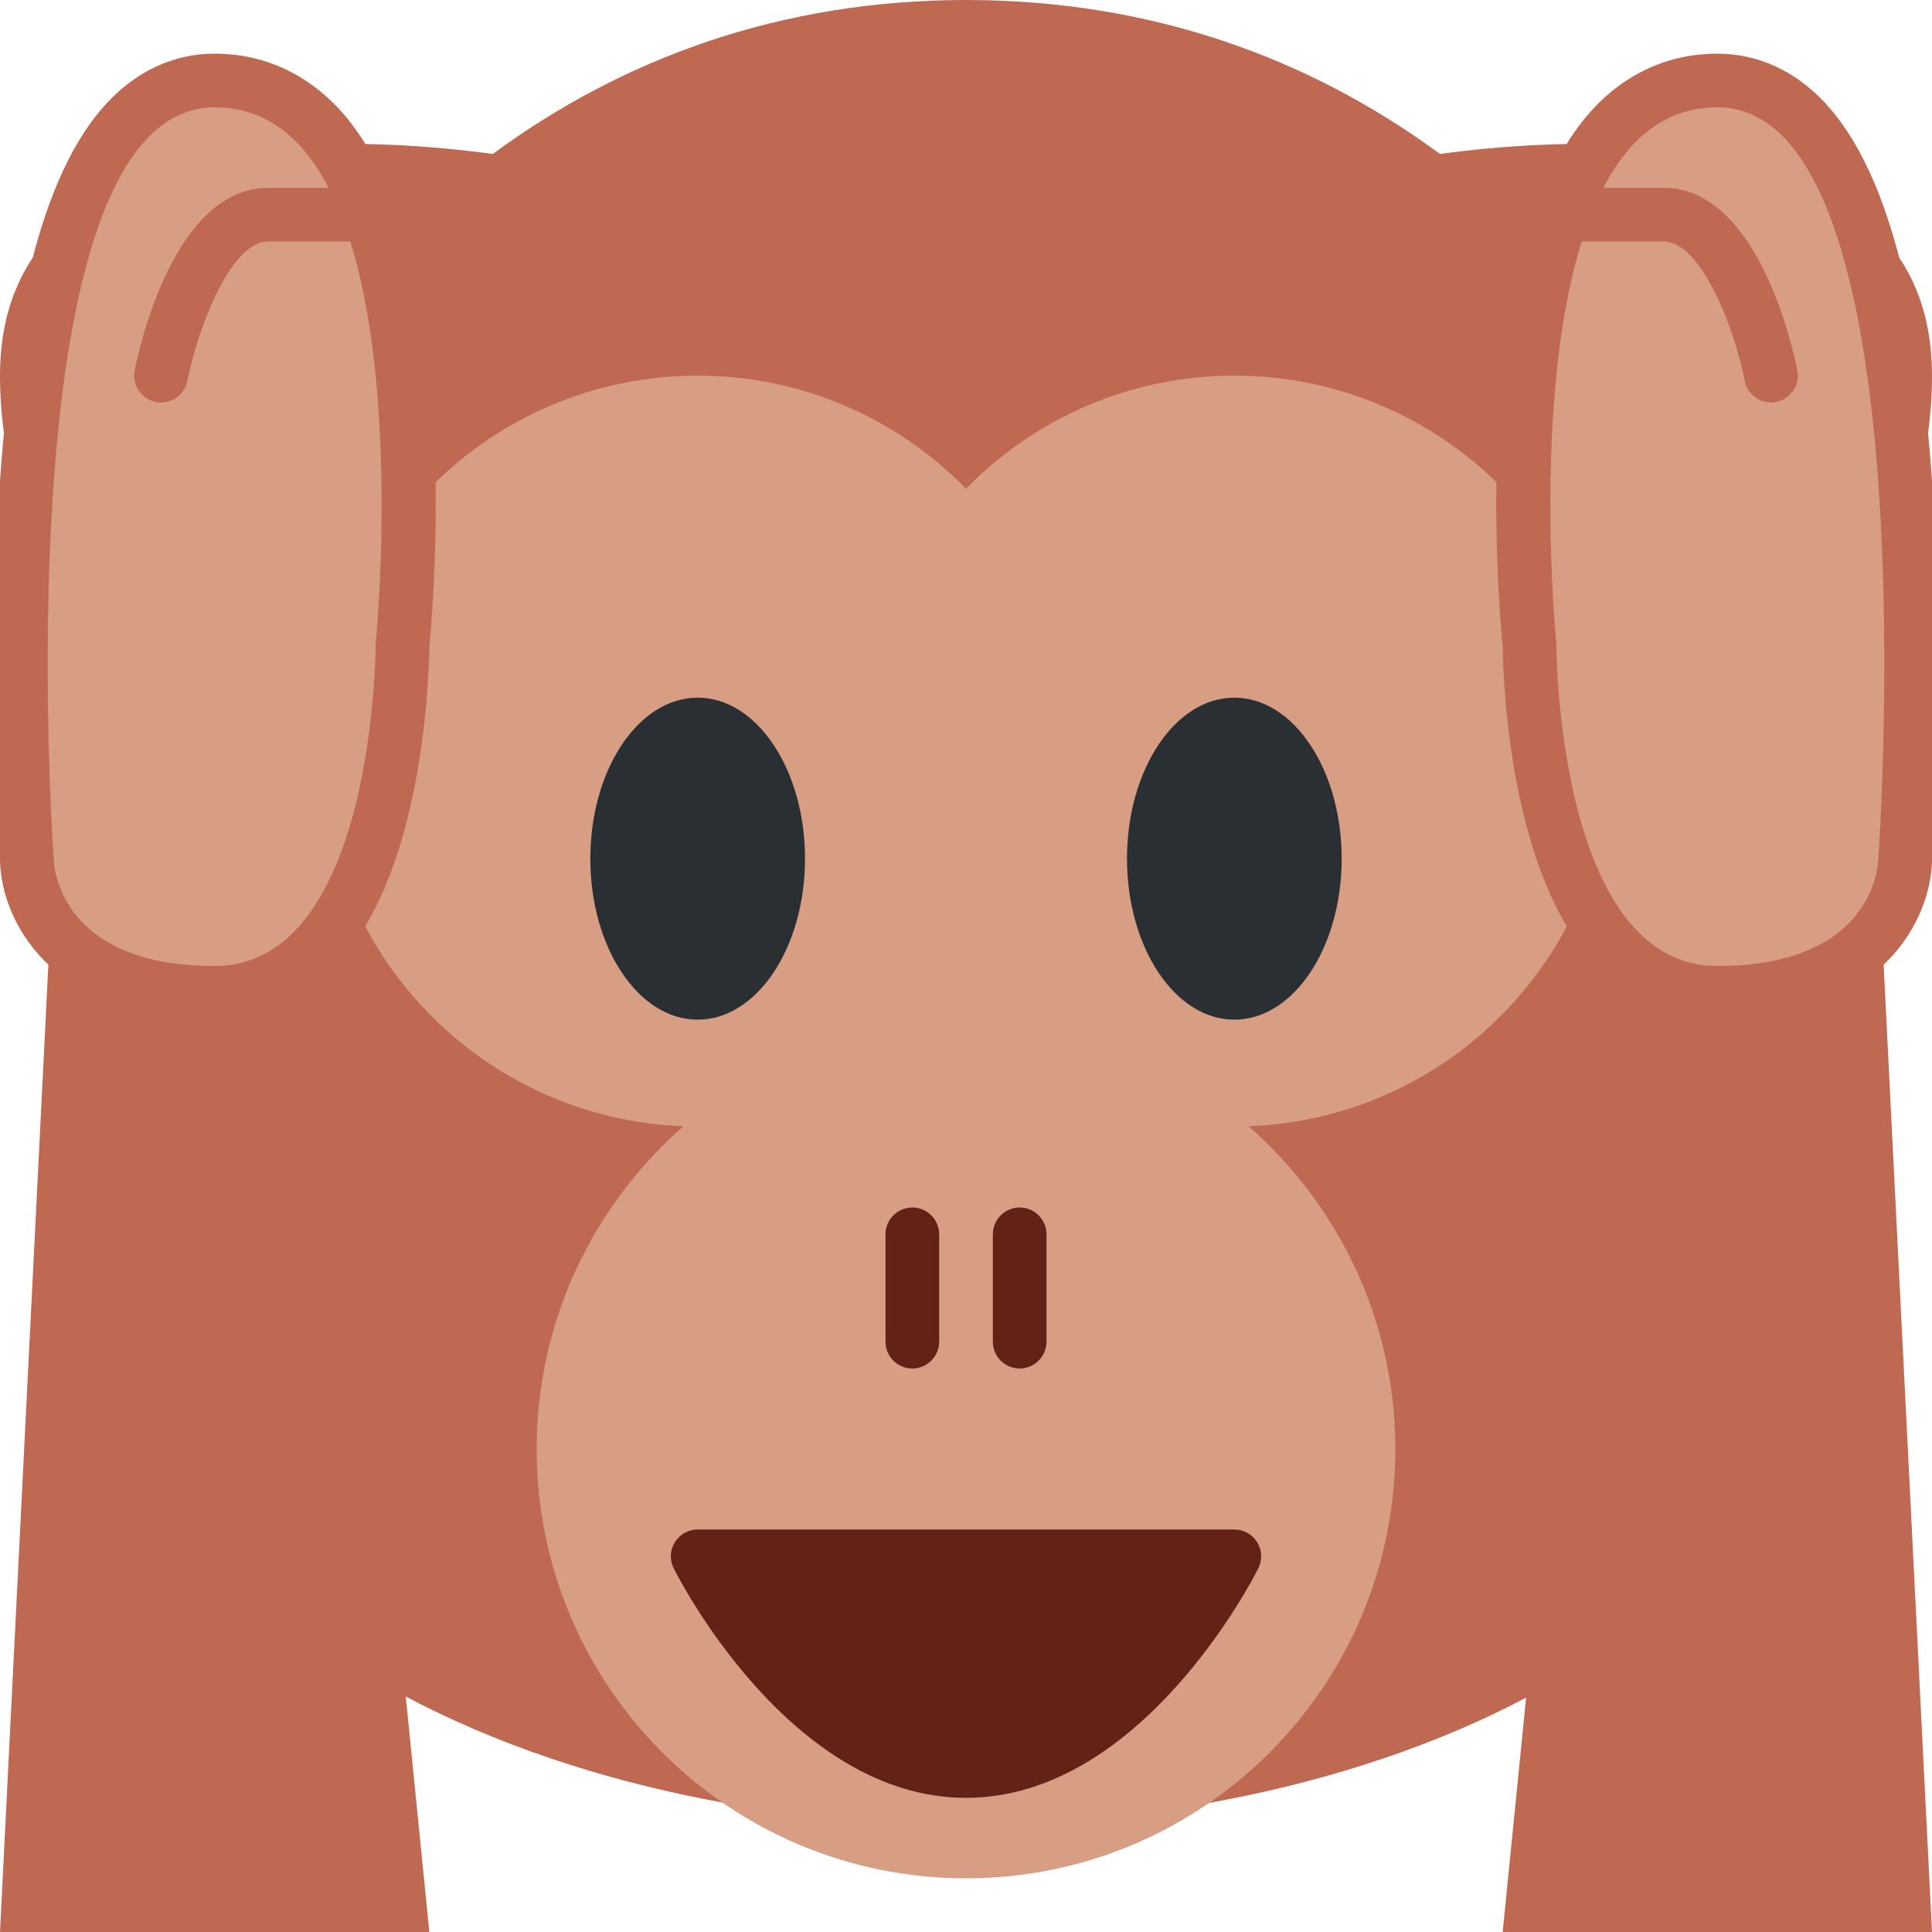
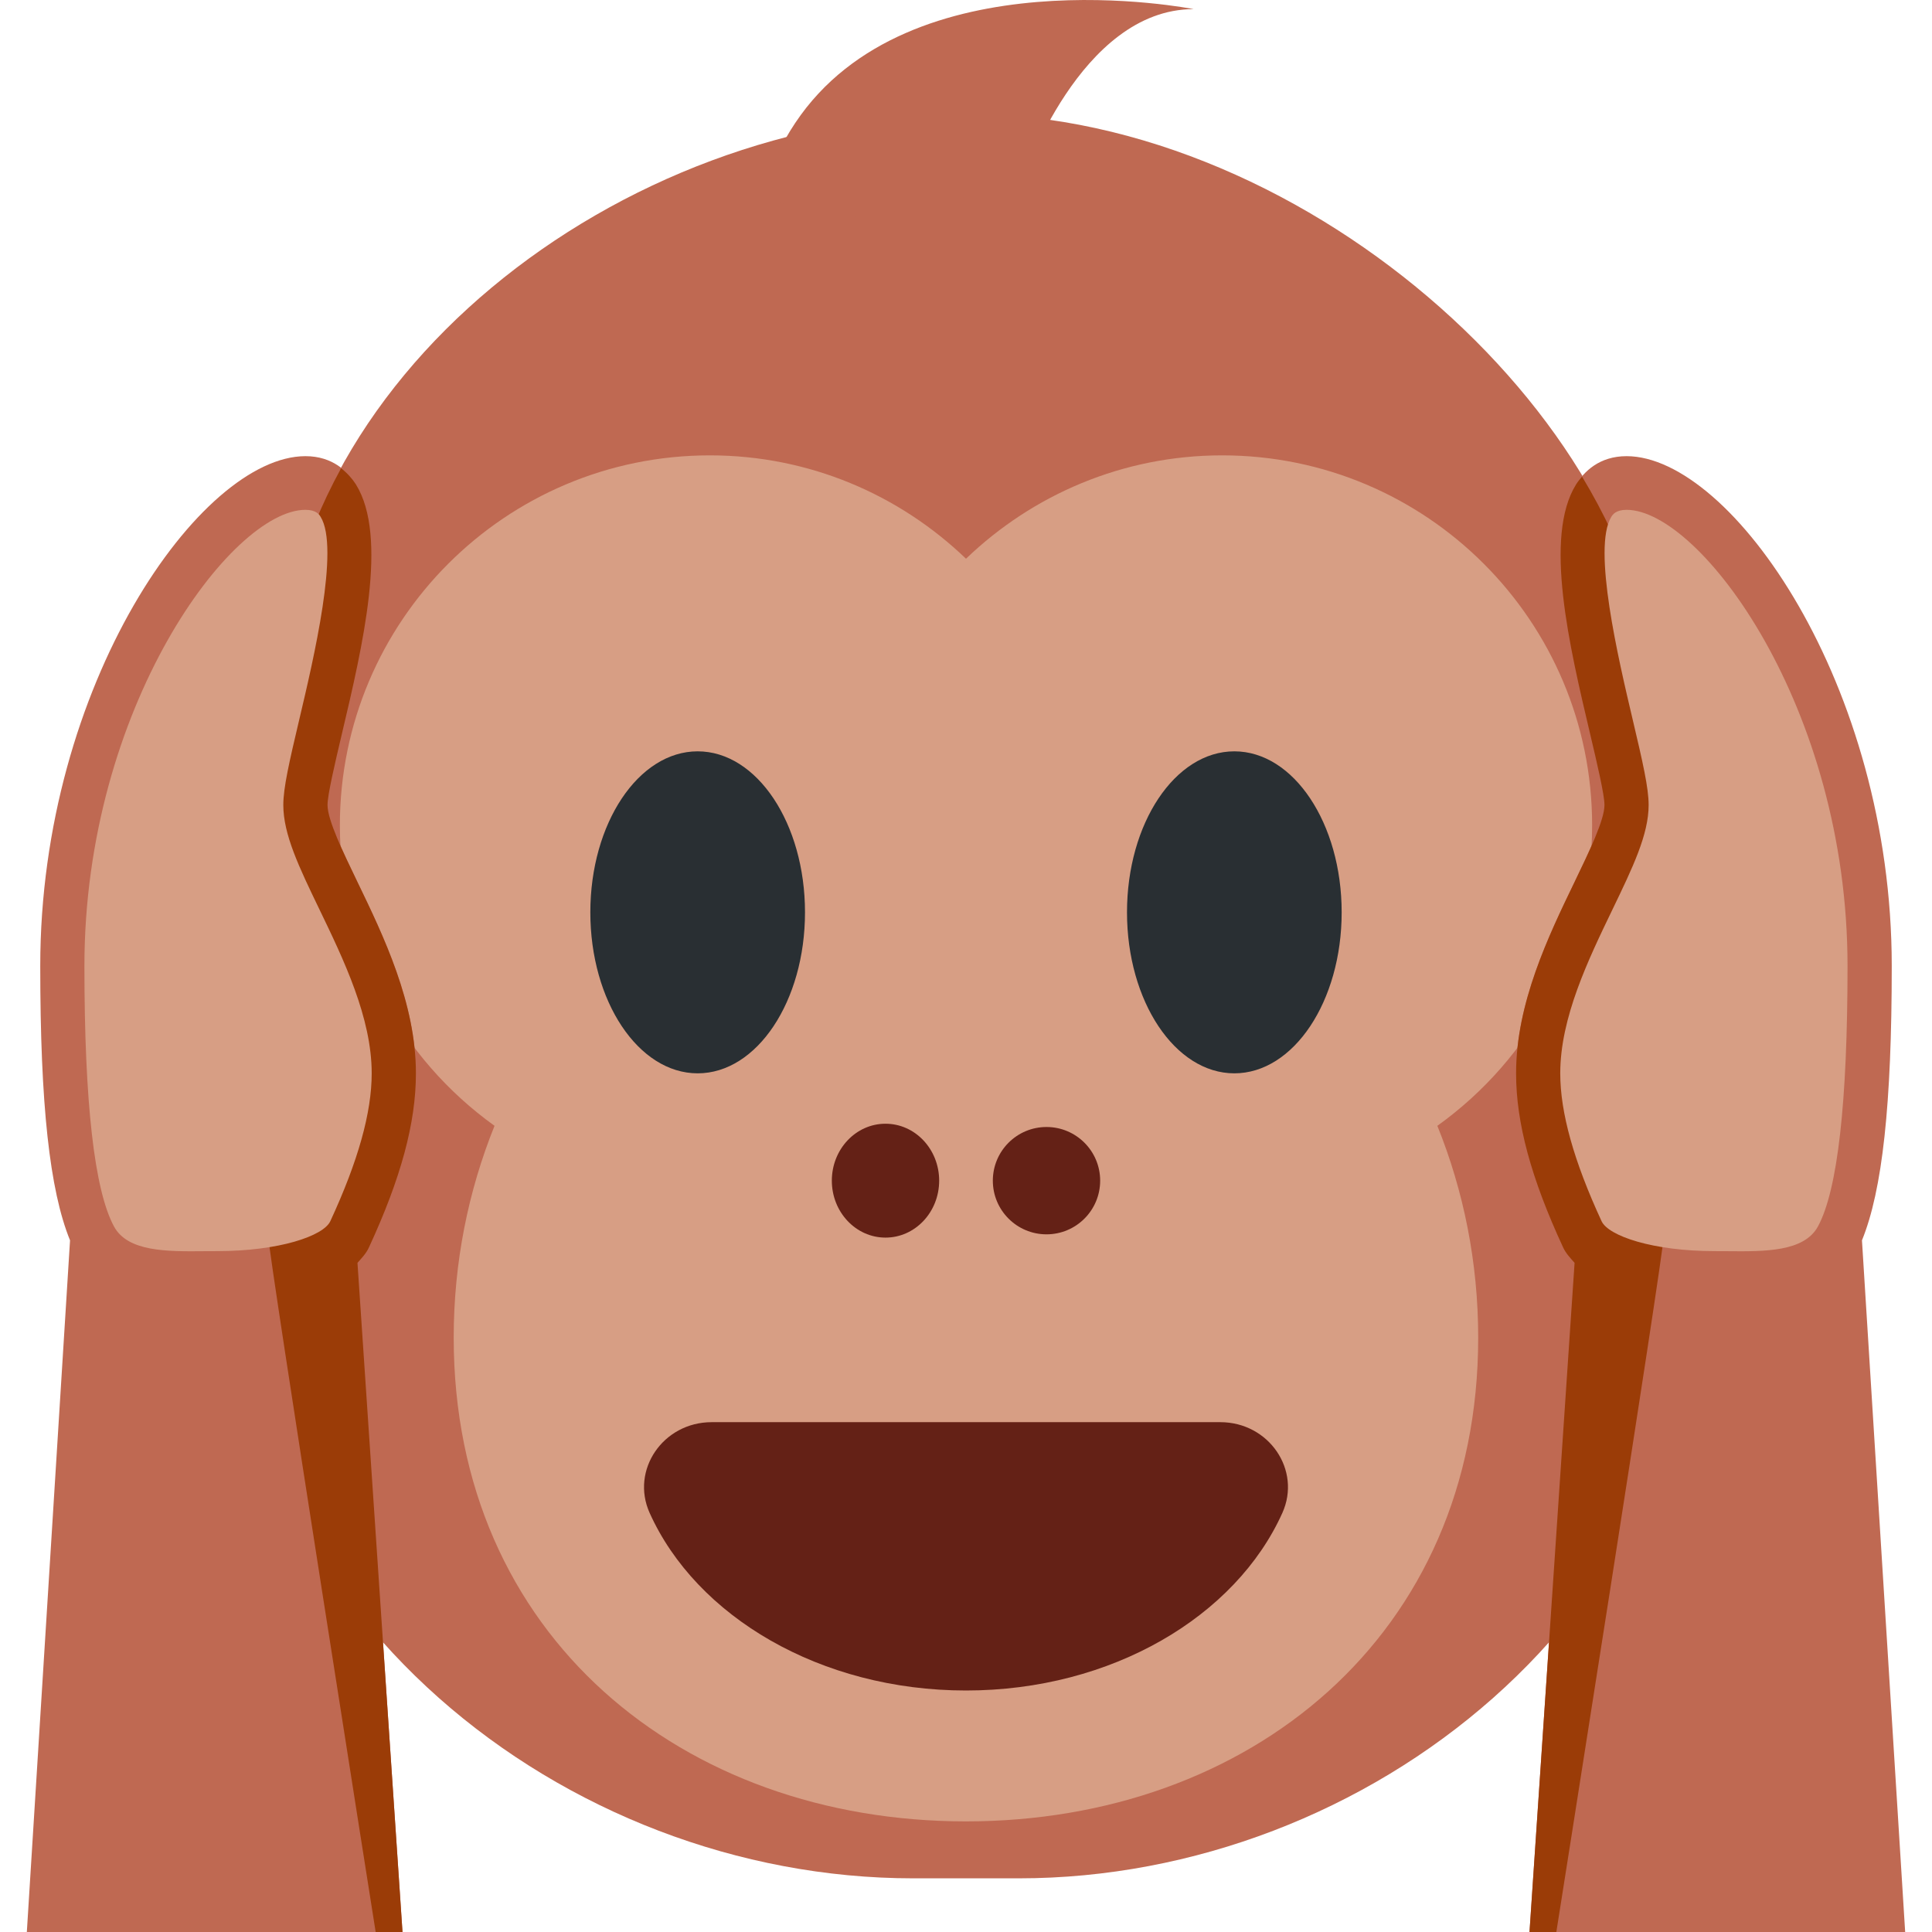
<svg xmlns="http://www.w3.org/2000/svg" viewBox="0 0 36 36">
-   <path fill="#BF6952" d="M36 7c0-4.939-6.772-4.457-9.169-4.132C24.398 1.079 21.444 0 18 0c-3.438 0-6.388 1.081-8.818 2.869C6.797 2.544 0 2.052 0 7c0 2.891 1.563 4.732 2.433 5.533C1.486 15.26 1 18.175 1 21c0 9.941 10 13 17 13s17-3 17-13c0-2.835-.483-5.75-1.426-8.473C34.445 11.722 36 9.883 36 7z" />
-   <path fill="#D79E84" d="M30 14c0-3.866-3.134-7-7-7-1.96 0-3.729.808-5 2.106C16.729 7.808 14.96 7 13 7c-3.866 0-7 3.134-7 7 0 3.777 2.993 6.846 6.735 6.986C11.062 22.453 10 24.6 10 27c0 4.419 3.582 8 8 8 4.419 0 8-3.581 8-8 0-2.4-1.062-4.547-2.734-6.014C27.008 20.846 30 17.777 30 14z" />
-   <path fill="#642116" d="M23.426 28.737c-.092-.147-.253-.237-.426-.237H13c-.173 0-.334.09-.425.237-.091.147-.1.331-.022.486.087.175 2.176 4.277 5.447 4.277s5.36-4.102 5.447-4.276c.077-.156.07-.339-.021-.487zM19 25.5c-.276 0-.5-.224-.5-.5v-2c0-.276.224-.5.5-.5s.5.224.5.5v2c0 .276-.224.5-.5.5zm-2 0c-.276 0-.5-.224-.5-.5v-2c0-.276.224-.5.5-.5s.5.224.5.5v2c0 .276-.224.5-.5.5z" />
-   <ellipse fill="#292F33" cx="13" cy="16" rx="2" ry="3" />
-   <ellipse fill="#292F33" cx="23" cy="16" rx="2" ry="3" />
-   <path fill="#BF6952" d="M30 16l-2 20h8l-1-20z" />
-   <path fill="#BF6952" d="M32 1c-.905 0-1.718.368-2.348 1.064-2.278 2.518-1.743 9.038-1.652 9.989.004.295.04 1.732.405 3.19C29.182 18.348 30.788 19 32 19c3.123 0 3.978-1.912 4-2.959.021-.322.187-2.878.071-5.778-.172-4.308-.847-7.038-2.064-8.346C33.448 1.317 32.754 1 32 1z" />
-   <path fill="#D79E84" d="M32 2c4 0 3 14 3 14s0 2-3 2-3-6-3-6-1-10 3-10" />
-   <path fill="#BF6952" d="M32.999 7.5c-.233 0-.442-.166-.489-.404C32.304 6.049 31.681 4.5 31 4.5h-2c-.276 0-.5-.224-.5-.5s.224-.5.5-.5h2c1.774 0 2.423 3.056 2.491 3.404.053.27-.124.533-.396.586-.032.007-.064.01-.096.01zM6 16l2 20H0l1-20z" />
-   <path fill="#BF6952" d="M4 1c-.754 0-1.448.317-2.007.918C.775 3.226.1 5.956-.071 10.264c-.115 2.9.05 5.456.071 5.778C.022 17.088.877 19 4 19c1.212 0 2.818-.652 3.595-3.757.365-1.458.401-2.895.405-3.19.091-.951.626-7.471-1.652-9.989C5.718 1.368 4.905 1 4 1z" />
-   <path fill="#D79E84" d="M4 2c4 0 3 10 3 10s0 6-3 6-3-2-3-2S0 2 4 2" />
-   <path fill="#BF6952" d="M3 7.5c-.032 0-.064-.003-.096-.009-.271-.053-.447-.316-.395-.587C2.577 6.556 3.226 3.5 5 3.5h2c.276 0 .5.224.5.5s-.224.5-.5.5H5c-.75 0-1.351 1.783-1.509 2.596-.047.238-.256.404-.491.404z" />
+   <ellipse transform="rotate(-14.3 5.8 17)" fill="#D79E84" cx="5.801" cy="17" rx="3.678" ry="5.335" />
+   <ellipse transform="rotate(-75.7 30.2 17)" fill="#D79E84" cx="30.199" cy="17" rx="5.335" ry="3.678" />
+   <path fill="#BF6952" d="M18.985 35h-1.97c-6.5 0-12.803-4.982-12.803-11.956 0-3.985 1.477-5.978 1.477-5.978s-.492-1.993-.492-3.985C5.197 7.103 11.5 2.121 18 2.121c6.5 0 12.803 5.978 12.803 10.96 0 1.993-.492 3.985-.492 3.985s1.477 1.993 1.477 5.978C31.788 30.018 25.485 35 18.985 35z" />
+   <path fill="#BF6952" d="M22.242.17s-5.303-1.061-7.424 2.121 4.242 1.061 4.242 1.061S20.121.17 22.242.17z" />
+   <path fill="#D79E84" d="M29.667 15.379c0-3.807-3.087-6.894-6.894-6.894-1.854 0-3.534.736-4.773 1.926-1.239-1.191-2.919-1.926-4.773-1.926-3.807 0-6.894 3.087-6.894 6.894 0 2.309 1.14 4.348 2.882 5.599-.489 1.212-.761 2.546-.761 3.946 0 5.565 4.274 9.015 9.545 9.015s9.545-3.45 9.545-9.015c0-1.401-.272-2.734-.761-3.946 1.744-1.251 2.884-3.29 2.884-5.599z" />
+   <ellipse fill="#292F33" cx="13" cy="17" rx="2" ry="3" />
+   <ellipse fill="#292F33" cx="23" cy="17" rx="2" ry="3" />
+   <path fill="#642116" d="M18 31.5c2.715 0 5.027-1.38 5.895-3.309.359-.798-.25-1.691-1.157-1.691h-9.476c-.907 0-1.516.893-1.157 1.691.868 1.929 3.18 3.309 5.895 3.309z" />
+   <ellipse fill="#642116" cx="16.5" cy="22" rx="1" ry="1.061" />
+   <circle fill="#642116" cx="19.5" cy="22" r="1" />
+   <path fill="#BF6952" d="M6.874 23.245c.598-1.293.876-2.323.876-3.245 0-1.308-.604-2.56-1.09-3.566-.274-.568-.557-1.156-.557-1.434 0-.193.142-.793.267-1.323.387-1.636.868-3.673.263-4.649-.15-.241-.434-.528-.942-.528C3.74 8.5.75 12.756.75 18c0 2.576.174 4.177.555 5.112L.5 36h7l-.837-12.441c.085-.093.157-.197.211-.314z" />
+   <path fill="#9B3C07" d="M6.874 23.245c.598-1.293.876-2.323.876-3.245 0-1.308-.604-2.56-1.09-3.566-.274-.568-.557-1.156-.557-1.434 0-.193.142-.793.267-1.323.387-1.636.868-3.673.263-4.649-.064-.102-.158-.209-.277-.303-.734 1.341-1.159 2.814-1.159 4.356 0 1.992-.197 5.978-.197 9.963C5 23.359 7 36 7 36h.5l-.839-12.469c.079-.089.162-.175.213-.286z" />
+   <path fill="#D79E84" d="M5.691 9.5c-1.373 0-4.118 3.675-4.118 8.5 0 2.542.185 4.174.55 4.851.255.475.985.47 1.688.463l.232-.001c1.16 0 1.985-.283 2.112-.558.519-1.121.771-2.023.771-2.755 0-1.036-.519-2.112-.977-3.061-.374-.776-.67-1.389-.67-1.939 0-.318.108-.791.299-1.599.264-1.116.755-3.194.396-3.771-.023-.039-.08-.13-.283-.13z" />
+   <path fill="#BF6952" d="M35.5 36l-.805-12.888c.381-.935.555-2.535.555-5.112 0-5.244-2.99-9.5-4.941-9.5-.508 0-.792.287-.942.528-.606.976-.124 3.013.263 4.649.125.53.267 1.13.267 1.323 0 .278-.283.866-.557 1.434-.486 1.006-1.09 2.259-1.09 3.566 0 .922.278 1.952.877 3.245.054.117.126.221.211.314L28.5 36h7z" />
+   <path fill="#9B3C07" d="M31 23.044c0-3.985-.197-7.971-.197-9.963 0-1.374-.493-2.822-1.324-4.201-.042.05-.082.1-.112.148-.606.976-.124 3.013.263 4.649.125.53.267 1.13.267 1.323 0 .278-.283.866-.557 1.434-.486 1.006-1.09 2.259-1.09 3.566 0 .922.278 1.952.877 3.245.051.11.134.197.213.286L28.5 36h.5s2-12.641 2-12.956z" />
+   <path fill="#D79E84" d="M30.309 9.5c-.203 0-.26.091-.284.13-.358.577.133 2.655.396 3.771.191.808.299 1.281.299 1.599 0 .55-.296 1.163-.67 1.939-.458.949-.977 2.025-.977 3.061 0 .732.252 1.634.77 2.755.127.274.951.558 2.112.558l.232.001c.702.007 1.432.012 1.689-.463.365-.676.55-2.308.55-4.851 0-4.825-2.744-8.5-4.117-8.5z" />
</svg>
